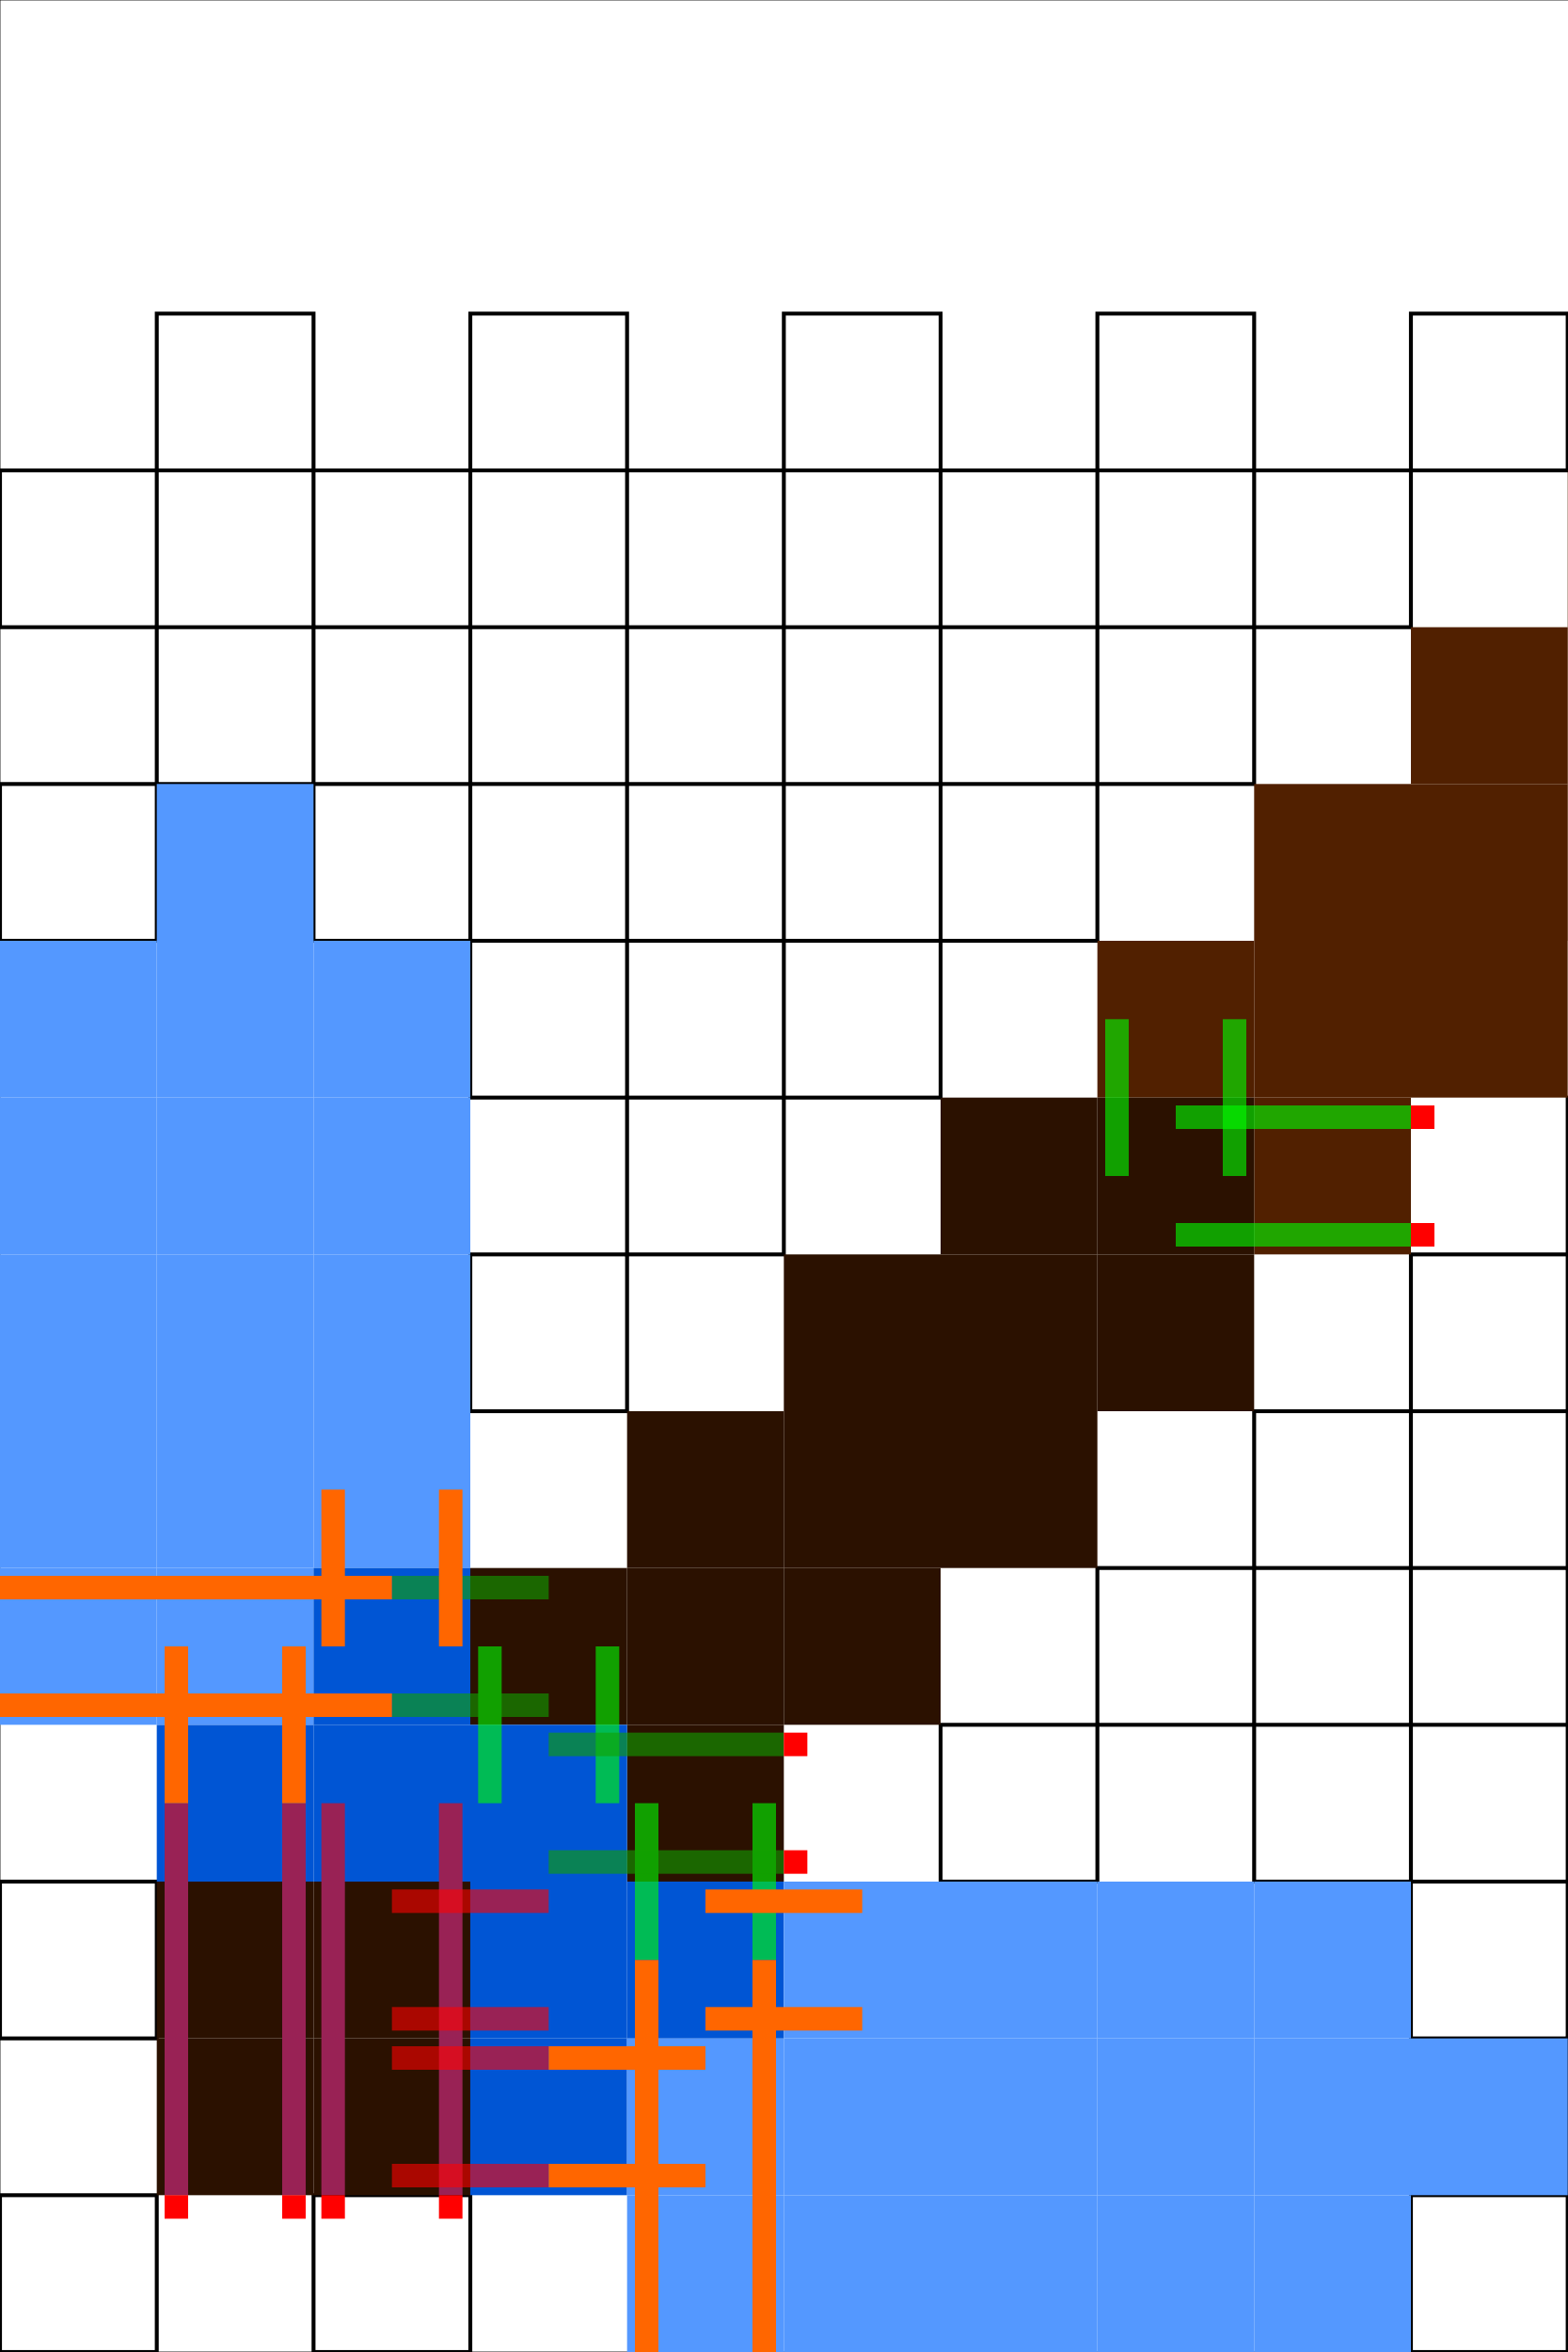
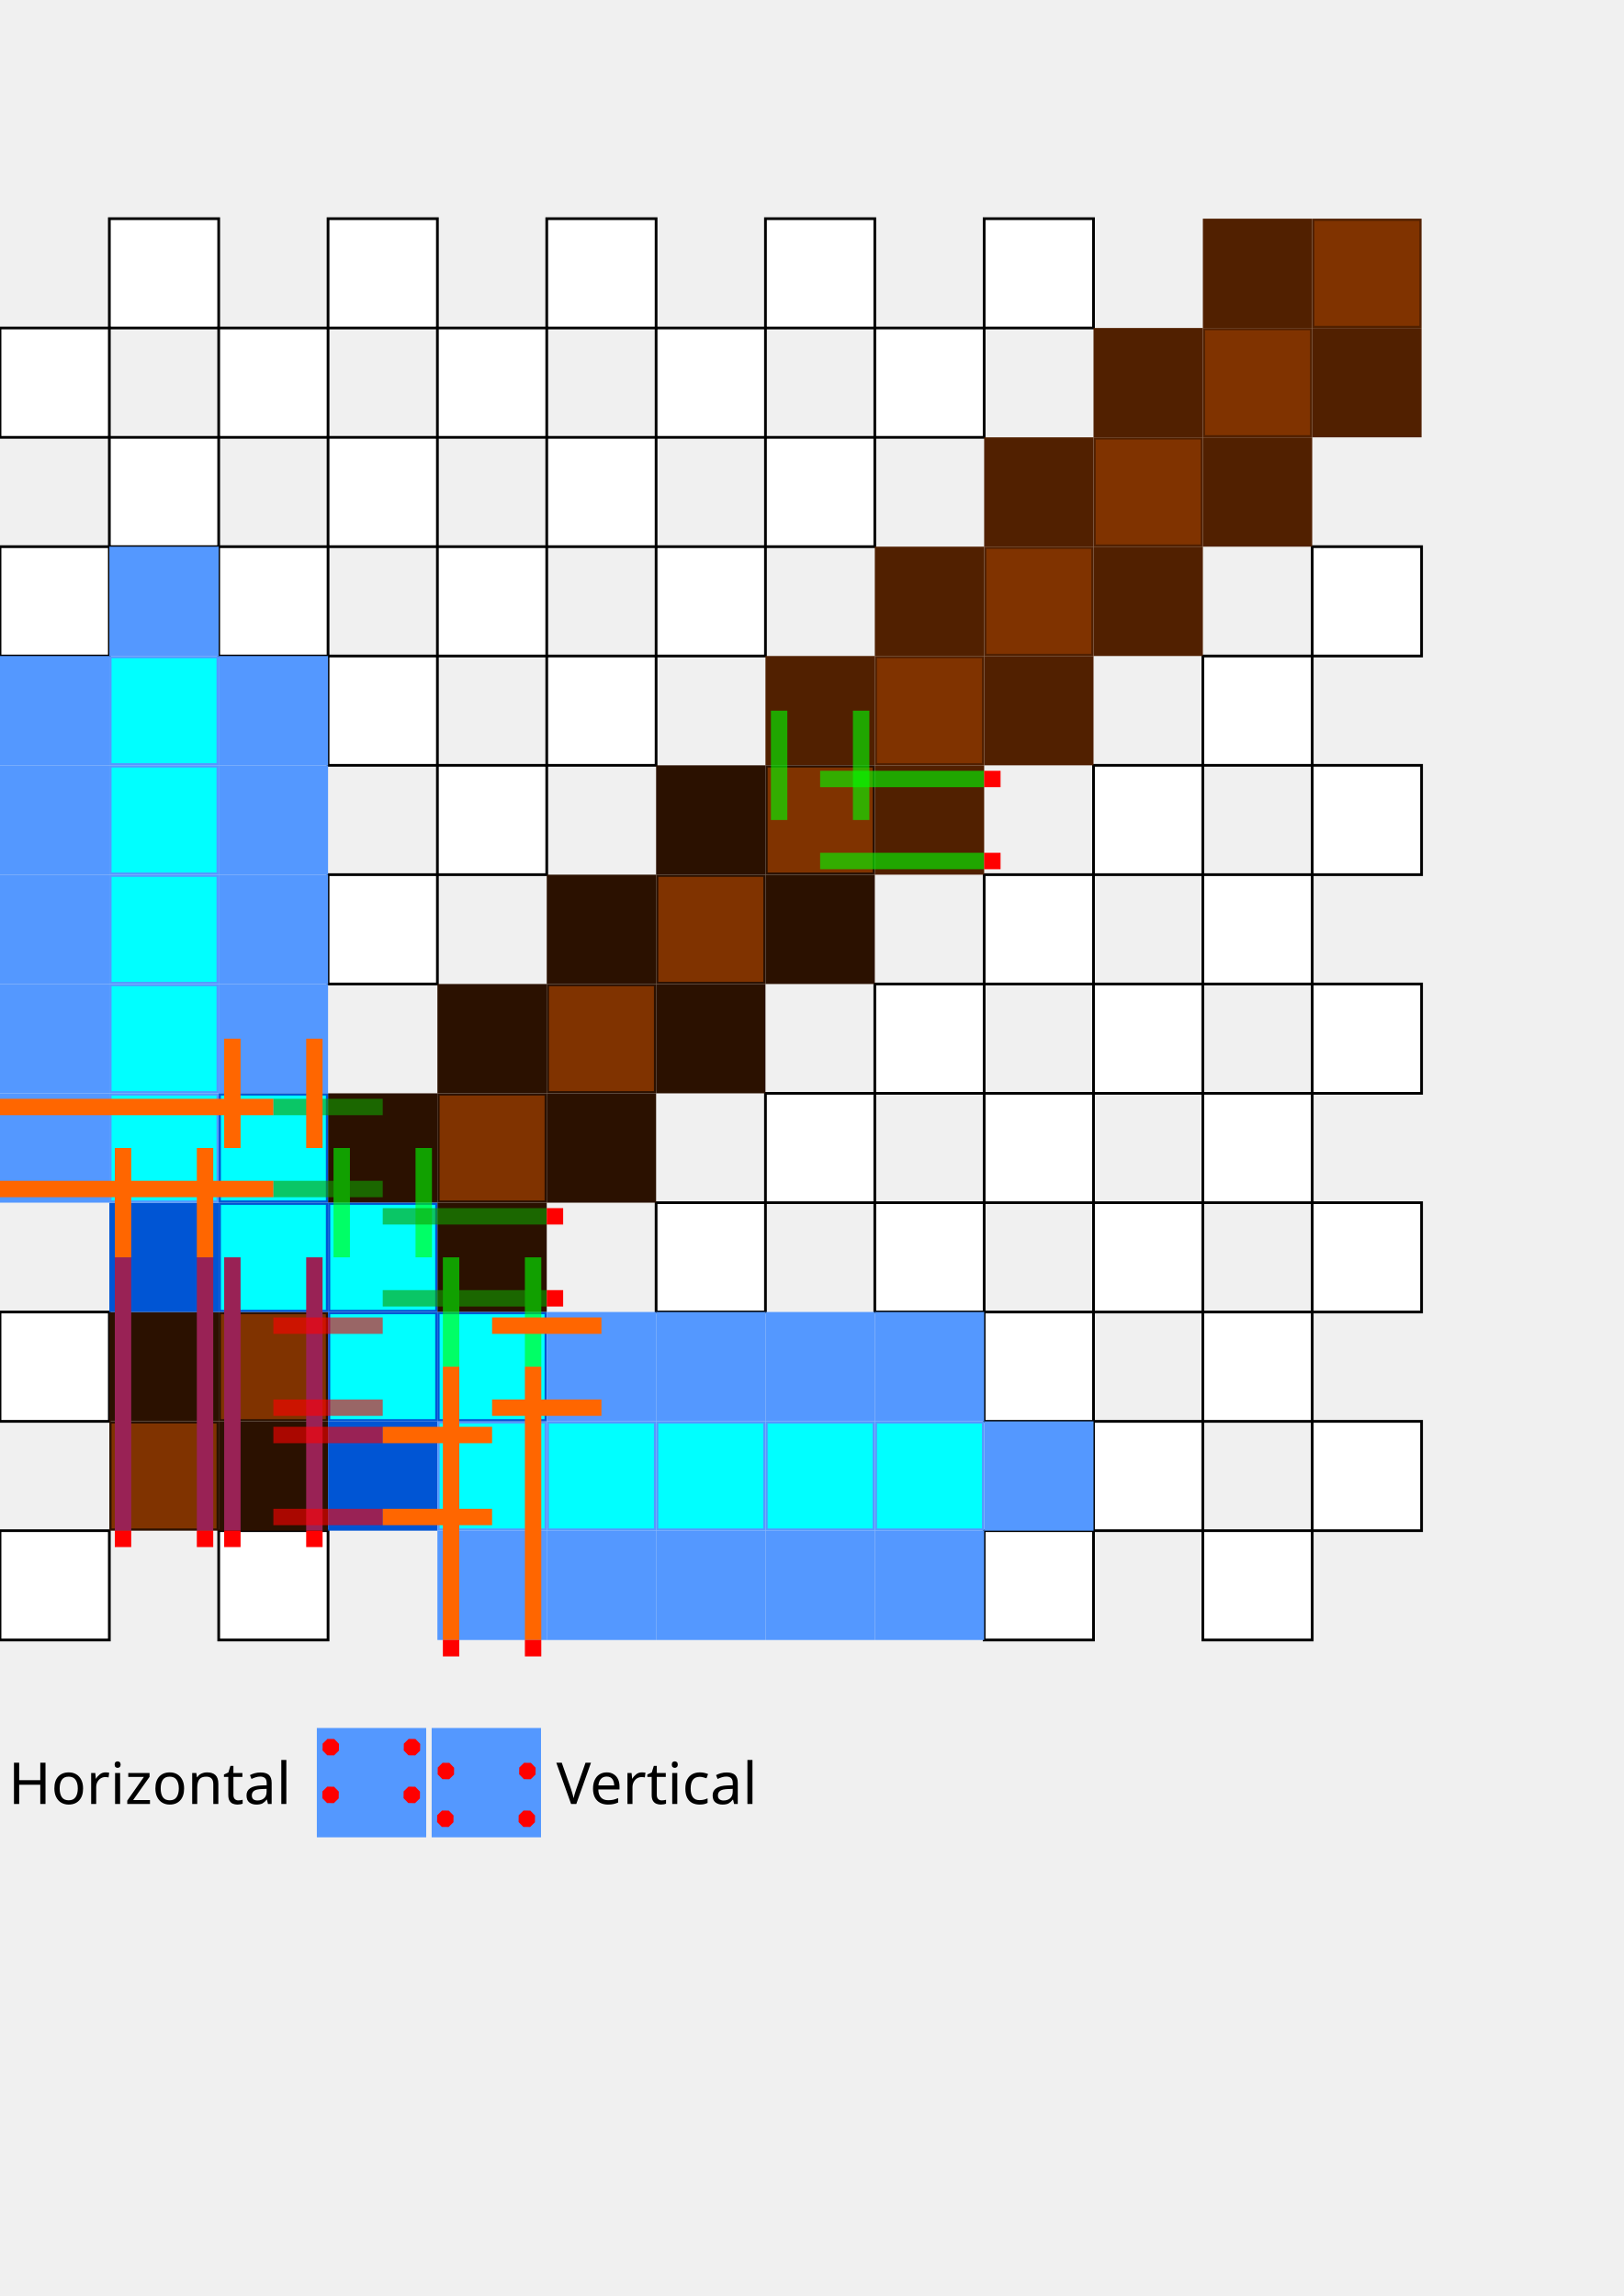
- <svg xmlns="http://www.w3.org/2000/svg" id="svg8" version="1.1" viewBox="0 0 200 300" height="300mm" width="200mm">
+ <svg xmlns="http://www.w3.org/2000/svg" id="svg8" version="1.1" viewBox="0 0 297 420" height="420mm" width="297mm">
  <defs id="defs2" />
  <g id="layer3" style="display:inline">
-     <rect style="display:inline;opacity:1;fill:#ffffff;fill-opacity:1;stroke:#000000;stroke-width:0.1;stroke-miterlimit:4;stroke-dasharray:none;stroke-opacity:1" id="rect5579" width="290" height="300" x="0" y="0" ry="7.7758395e-06" />
    <rect style="display:inline;opacity:1;fill:#ffffff;fill-opacity:1;stroke:#000000;stroke-width:0.5;stroke-linecap:round;stroke-miterlimit:4;stroke-dasharray:none;stroke-opacity:1" id="rect1180" width="20" height="20" x="20" y="40" ry="3.5546593e-06" />
    <rect style="display:inline;opacity:1;fill:#ffffff;fill-opacity:1;stroke:#000000;stroke-width:0.5;stroke-linecap:round;stroke-miterlimit:4;stroke-dasharray:none;stroke-opacity:1" id="rect1186" width="20" height="20" x="-4.2226961e-13" y="60" ry="3.5546593e-06" />
    <rect style="display:inline;opacity:1;fill:#ffffff;fill-opacity:1;stroke:#000000;stroke-width:0.5;stroke-linecap:round;stroke-miterlimit:4;stroke-dasharray:none;stroke-opacity:1" id="rect1190" width="20" height="20" x="40" y="60" ry="3.5546593e-06" />
    <rect style="display:inline;opacity:1;fill:#ffffff;fill-opacity:1;stroke:#000000;stroke-width:0.5;stroke-linecap:round;stroke-miterlimit:4;stroke-dasharray:none;stroke-opacity:1" id="rect1192" width="20" height="20" x="60" y="80" ry="3.5546593e-06" />
    <rect style="display:inline;opacity:1;fill:#ffffff;fill-opacity:1;stroke:#000000;stroke-width:0.5;stroke-linecap:round;stroke-miterlimit:4;stroke-dasharray:none;stroke-opacity:1" id="rect1194" width="20" height="20" x="60" y="40" ry="3.5546593e-06" />
    <rect style="display:inline;opacity:1;fill:#ffffff;fill-opacity:1;stroke:#000000;stroke-width:0.5;stroke-linecap:round;stroke-miterlimit:4;stroke-dasharray:none;stroke-opacity:1" id="rect1200" width="20" height="20" x="60" y="120" ry="3.5546593e-06" />
    <rect style="display:inline;opacity:1;fill:#ffffff;fill-opacity:1;stroke:#000000;stroke-width:0.5;stroke-linecap:round;stroke-miterlimit:4;stroke-dasharray:none;stroke-opacity:1" id="rect1204" width="20" height="20" x="60" y="160" ry="3.5546593e-06" />
    <rect style="display:inline;opacity:1;fill:#ffffff;fill-opacity:1;stroke:#000000;stroke-width:0.5;stroke-linecap:round;stroke-miterlimit:4;stroke-dasharray:none;stroke-opacity:1" id="rect1206" width="20" height="20" x="80" y="140" ry="3.5546593e-06" />
    <rect style="display:inline;opacity:1;fill:#ffffff;fill-opacity:1;stroke:#000000;stroke-width:0.5;stroke-linecap:round;stroke-miterlimit:4;stroke-dasharray:none;stroke-opacity:1" id="rect1208" width="20" height="20" x="100" y="120" ry="3.5546593e-06" />
    <rect style="display:inline;opacity:1;fill:#ffffff;fill-opacity:1;stroke:#000000;stroke-width:0.5;stroke-linecap:round;stroke-miterlimit:4;stroke-dasharray:none;stroke-opacity:1" id="rect1210" width="20" height="20" x="120" y="100" ry="3.5546593e-06" />
    <rect style="display:inline;opacity:1;fill:#ffffff;fill-opacity:1;stroke:#000000;stroke-width:0.5;stroke-linecap:round;stroke-miterlimit:4;stroke-dasharray:none;stroke-opacity:1" id="rect1212" width="20" height="20" x="140" y="80" ry="3.5546593e-06" />
    <rect style="display:inline;opacity:1;fill:#ffffff;fill-opacity:1;stroke:#000000;stroke-width:0.5;stroke-linecap:round;stroke-miterlimit:4;stroke-dasharray:none;stroke-opacity:1" id="rect1214" width="20" height="20" x="160" y="60" ry="3.5546593e-06" />
    <rect style="display:inline;opacity:1;fill:#ffffff;fill-opacity:1;stroke:#000000;stroke-width:0.5;stroke-linecap:round;stroke-miterlimit:4;stroke-dasharray:none;stroke-opacity:1" id="rect1216" width="20" height="20" x="180" y="40" ry="3.5546593e-06" />
    <rect style="display:inline;opacity:1;fill:#ffffff;fill-opacity:1;stroke:#000000;stroke-width:0.5;stroke-linecap:round;stroke-miterlimit:4;stroke-dasharray:none;stroke-opacity:1" id="rect1218" width="20" height="20" x="140" y="40" ry="3.5546593e-06" />
    <rect style="display:inline;opacity:1;fill:#ffffff;fill-opacity:1;stroke:#000000;stroke-width:0.5;stroke-linecap:round;stroke-miterlimit:4;stroke-dasharray:none;stroke-opacity:1" id="rect1220" width="20" height="20" x="120" y="60" ry="3.5546593e-06" />
    <rect style="display:inline;opacity:1;fill:#ffffff;fill-opacity:1;stroke:#000000;stroke-width:0.5;stroke-linecap:round;stroke-miterlimit:4;stroke-dasharray:none;stroke-opacity:1" id="rect1222" width="20" height="20" x="100" y="40" ry="3.5546593e-06" />
    <rect style="display:inline;opacity:1;fill:#ffffff;fill-opacity:1;stroke:#000000;stroke-width:0.5;stroke-linecap:round;stroke-miterlimit:4;stroke-dasharray:none;stroke-opacity:1" id="rect1224" width="20" height="20" x="80" y="60" ry="3.5546593e-06" />
    <rect style="display:inline;opacity:1;fill:#ffffff;fill-opacity:1;stroke:#000000;stroke-width:0.5;stroke-linecap:round;stroke-miterlimit:4;stroke-dasharray:none;stroke-opacity:1" id="rect1226" width="20" height="20" x="20" y="80" ry="3.5546593e-06" />
    <rect style="display:inline;opacity:1;fill:#ffffff;fill-opacity:1;stroke:#000000;stroke-width:0.5;stroke-linecap:round;stroke-miterlimit:4;stroke-dasharray:none;stroke-opacity:1" id="rect1228" width="20" height="20" x="40" y="100" ry="3.5546593e-06" />
    <rect style="display:inline;opacity:1;fill:#ffffff;fill-opacity:1;stroke:#000000;stroke-width:0.5;stroke-linecap:round;stroke-miterlimit:4;stroke-dasharray:none;stroke-opacity:1" id="rect1230" width="20" height="20" x="-7.1054274e-15" y="100" ry="3.5546593e-06" />
    <rect style="display:inline;opacity:1;fill:#ffffff;fill-opacity:1;stroke:#000000;stroke-width:0.5;stroke-linecap:round;stroke-miterlimit:4;stroke-dasharray:none;stroke-opacity:1" id="rect1232" width="20" height="20" x="80" y="100" ry="3.5546593e-06" />
    <rect style="display:inline;opacity:1;fill:#ffffff;fill-opacity:1;stroke:#000000;stroke-width:0.5;stroke-linecap:round;stroke-miterlimit:4;stroke-dasharray:none;stroke-opacity:1" id="rect1234" width="20" height="20" x="100" y="80" ry="3.5546593e-06" />
    <rect style="display:inline;opacity:1;fill:#ffffff;fill-opacity:1;stroke:#000000;stroke-width:0.5;stroke-linecap:round;stroke-miterlimit:4;stroke-dasharray:none;stroke-opacity:1" id="rect1236" width="20" height="20" x="240" y="100" ry="3.5546593e-06" />
    <rect style="display:inline;opacity:1;fill:#ffffff;fill-opacity:1;stroke:#000000;stroke-width:0.5;stroke-linecap:round;stroke-miterlimit:4;stroke-dasharray:none;stroke-opacity:1" id="rect1238" width="20" height="20" x="220" y="120" ry="3.5546593e-06" />
    <rect style="display:inline;opacity:1;fill:#ffffff;fill-opacity:1;stroke:#000000;stroke-width:0.5;stroke-linecap:round;stroke-miterlimit:4;stroke-dasharray:none;stroke-opacity:1" id="rect1240" width="20" height="20" x="200" y="140" ry="3.5546593e-06" />
    <rect style="display:inline;opacity:1;fill:#ffffff;fill-opacity:1;stroke:#000000;stroke-width:0.5;stroke-linecap:round;stroke-miterlimit:4;stroke-dasharray:none;stroke-opacity:1" id="rect1242" width="20" height="20" x="180" y="160" ry="3.5546593e-06" />
    <rect style="display:inline;opacity:1;fill:#ffffff;fill-opacity:1;stroke:#000000;stroke-width:0.5;stroke-linecap:round;stroke-miterlimit:4;stroke-dasharray:none;stroke-opacity:1" id="rect1244" width="20" height="20" x="160" y="180" ry="3.5546593e-06" />
    <rect style="display:inline;opacity:1;fill:#ffffff;fill-opacity:1;stroke:#000000;stroke-width:0.5;stroke-linecap:round;stroke-miterlimit:4;stroke-dasharray:none;stroke-opacity:1" id="rect1246" width="20" height="20" x="140" y="200" ry="3.5546593e-06" />
    <rect style="display:inline;opacity:1;fill:#ffffff;fill-opacity:1;stroke:#000000;stroke-width:0.5;stroke-linecap:round;stroke-miterlimit:4;stroke-dasharray:none;stroke-opacity:1" id="rect1248" width="20" height="20" x="120" y="220" ry="3.5546593e-06" />
    <rect style="display:inline;opacity:1;fill:#ffffff;fill-opacity:1;stroke:#000000;stroke-width:0.5;stroke-linecap:round;stroke-miterlimit:4;stroke-dasharray:none;stroke-opacity:1" id="rect1250" width="20" height="20" x="160" y="220" ry="3.5546593e-06" />
    <rect style="display:inline;opacity:1;fill:#ffffff;fill-opacity:1;stroke:#000000;stroke-width:0.5;stroke-linecap:round;stroke-miterlimit:4;stroke-dasharray:none;stroke-opacity:1" id="rect1252" width="20" height="20" x="180" y="240" ry="3.5546593e-06" />
    <rect style="display:inline;opacity:1;fill:#ffffff;fill-opacity:1;stroke:#000000;stroke-width:0.5;stroke-linecap:round;stroke-miterlimit:4;stroke-dasharray:none;stroke-opacity:1" id="rect1254" width="20" height="20" x="200" y="260" ry="3.5546593e-06" />
    <rect style="display:inline;opacity:1;fill:#ffffff;fill-opacity:1;stroke:#000000;stroke-width:0.5;stroke-linecap:round;stroke-miterlimit:4;stroke-dasharray:none;stroke-opacity:1" id="rect1256" width="20" height="20" x="220" y="280" ry="3.5546593e-06" />
    <rect style="display:inline;opacity:1;fill:#ffffff;fill-opacity:1;stroke:#000000;stroke-width:0.5;stroke-linecap:round;stroke-miterlimit:4;stroke-dasharray:none;stroke-opacity:1" id="rect1258" width="20" height="20" x="180" y="280" ry="3.5546593e-06" />
    <rect style="display:inline;opacity:1;fill:#ffffff;fill-opacity:1;stroke:#000000;stroke-width:0.5;stroke-linecap:round;stroke-miterlimit:4;stroke-dasharray:none;stroke-opacity:1" id="rect1260" width="20" height="20" x="240" y="260" ry="3.5546593e-06" />
    <rect style="display:inline;opacity:1;fill:#ffffff;fill-opacity:1;stroke:#000000;stroke-width:0.5;stroke-linecap:round;stroke-miterlimit:4;stroke-dasharray:none;stroke-opacity:1" id="rect1262" width="20" height="20" x="220" y="240" ry="3.5546593e-06" />
    <rect style="display:inline;opacity:1;fill:#ffffff;fill-opacity:1;stroke:#000000;stroke-width:0.5;stroke-linecap:round;stroke-miterlimit:4;stroke-dasharray:none;stroke-opacity:1" id="rect1264" width="20" height="20" x="200" y="220" ry="3.5546593e-06" />
    <rect style="display:inline;opacity:1;fill:#ffffff;fill-opacity:1;stroke:#000000;stroke-width:0.5;stroke-linecap:round;stroke-miterlimit:4;stroke-dasharray:none;stroke-opacity:1" id="rect1266" width="20" height="20" x="240" y="220" ry="3.5546593e-06" />
    <rect style="display:inline;opacity:1;fill:#ffffff;fill-opacity:1;stroke:#000000;stroke-width:0.5;stroke-linecap:round;stroke-miterlimit:4;stroke-dasharray:none;stroke-opacity:1" id="rect1268" width="20" height="20" x="220" y="200" ry="3.5546593e-06" />
    <rect style="display:inline;opacity:1;fill:#ffffff;fill-opacity:1;stroke:#000000;stroke-width:0.5;stroke-linecap:round;stroke-miterlimit:4;stroke-dasharray:none;stroke-opacity:1" id="rect1270" width="20" height="20" x="180" y="200" ry="3.5546593e-06" />
    <rect style="display:inline;opacity:1;fill:#ffffff;fill-opacity:1;stroke:#000000;stroke-width:0.5;stroke-linecap:round;stroke-miterlimit:4;stroke-dasharray:none;stroke-opacity:1" id="rect1272" width="20" height="20" x="200" y="180" ry="3.5546593e-06" />
    <rect style="display:inline;opacity:1;fill:#ffffff;fill-opacity:1;stroke:#000000;stroke-width:0.5;stroke-linecap:round;stroke-miterlimit:4;stroke-dasharray:none;stroke-opacity:1" id="rect1274" width="20" height="20" x="220" y="160" ry="3.5546593e-06" />
    <rect style="display:inline;opacity:1;fill:#ffffff;fill-opacity:1;stroke:#000000;stroke-width:0.5;stroke-linecap:round;stroke-miterlimit:4;stroke-dasharray:none;stroke-opacity:1" id="rect1276" width="20" height="20" x="240" y="140" ry="3.5546593e-06" />
    <rect style="display:inline;opacity:1;fill:#ffffff;fill-opacity:1;stroke:#000000;stroke-width:0.5;stroke-linecap:round;stroke-miterlimit:4;stroke-dasharray:none;stroke-opacity:1" id="rect1278" width="20" height="20" x="240" y="180" ry="3.5546593e-06" />
    <rect style="display:inline;opacity:1;fill:#ffffff;fill-opacity:1;stroke:#000000;stroke-width:0.5;stroke-linecap:round;stroke-miterlimit:4;stroke-dasharray:none;stroke-opacity:1" id="rect1280" width="20" height="20" x="40" y="280" ry="3.5546593e-06" />
    <rect style="display:inline;opacity:1;fill:#ffffff;fill-opacity:1;stroke:#000000;stroke-width:0.5;stroke-linecap:round;stroke-miterlimit:4;stroke-dasharray:none;stroke-opacity:1" id="rect1282" width="20" height="20" x="0" y="280" ry="3.5546593e-06" />
    <rect style="display:inline;opacity:1;fill:#ffffff;fill-opacity:1;stroke:#000000;stroke-width:0.5;stroke-linecap:round;stroke-miterlimit:4;stroke-dasharray:none;stroke-opacity:1" id="rect1284" width="20" height="20" x="0" y="240" ry="3.5546593e-06" />
  </g>
  <g id="layer4" style="display:inline">
    <rect style="opacity:1;fill:#2b1100;stroke:none;stroke-width:9;stroke-linecap:round" id="rect60" width="20" height="20" x="20" y="260" ry="3.5546593e-06" />
    <rect style="opacity:1;fill:#2b1100;stroke:none;stroke-width:9;stroke-linecap:round" id="rect885" width="20" height="20" x="40" y="260" ry="3.5546593e-06" />
    <rect style="opacity:1;fill:#2b1100;stroke:none;stroke-width:9;stroke-linecap:round" id="rect887" width="20" height="20" x="20" y="240" ry="3.5546593e-06" />
    <rect style="opacity:1;fill:#2b1100;stroke:none;stroke-width:9;stroke-linecap:round" id="rect889" width="20" height="20" x="40" y="240" ry="3.5546593e-06" />
    <rect style="opacity:1;fill:#2b1100;stroke:none;stroke-width:9;stroke-linecap:round" id="rect976" width="20" height="20" x="80" y="220" ry="3.5546593e-06" />
    <rect style="opacity:1;fill:#2b1100;stroke:none;stroke-width:9;stroke-linecap:round" id="rect978" width="20" height="20" x="60" y="200" ry="3.5546593e-06" />
    <rect style="opacity:1;fill:#2b1100;stroke:none;stroke-width:9;stroke-linecap:round" id="rect980" width="20" height="20" x="80" y="180" ry="3.5546593e-06" />
    <rect style="opacity:1;fill:#2b1100;stroke:none;stroke-width:9;stroke-linecap:round" id="rect982" width="20" height="20" x="100" y="160" ry="3.5546593e-06" />
    <rect style="opacity:1;fill:#2b1100;stroke:none;stroke-width:9;stroke-linecap:round" id="rect984" width="20" height="20" x="120" y="140" ry="3.5546593e-06" />
    <rect style="opacity:1;fill:#512000;fill-opacity:1;stroke:none;stroke-width:9;stroke-linecap:round" id="rect986" width="20" height="20" x="140" y="120" ry="3.5546593e-06" />
    <rect style="opacity:1;fill:#512000;fill-opacity:1;stroke:none;stroke-width:9;stroke-linecap:round" id="rect988" width="20" height="20" x="160" y="100" ry="3.5546593e-06" />
    <rect style="opacity:1;fill:#512000;fill-opacity:1;stroke:none;stroke-width:9;stroke-linecap:round" id="rect990" width="20" height="20" x="180" y="80" ry="3.5546593e-06" />
    <rect style="opacity:1;fill:#512000;fill-opacity:1;stroke:none;stroke-width:9;stroke-linecap:round" id="rect992" width="20" height="20" x="200" y="60" ry="3.5546593e-06" />
    <rect style="opacity:1;fill:#512000;fill-opacity:1;stroke:none;stroke-width:9;stroke-linecap:round" id="rect994" width="20" height="20" x="220" y="40" ry="3.5546593e-06" />
    <rect style="opacity:1;fill:#512000;fill-opacity:1;stroke:none;stroke-width:9;stroke-linecap:round" id="rect996" width="20" height="20" x="240" y="60" ry="3.5546593e-06" />
    <rect style="opacity:1;fill:#512000;fill-opacity:1;stroke:none;stroke-width:9;stroke-linecap:round" id="rect998" width="20" height="20" x="240" y="40" ry="3.5546593e-06" />
    <rect style="opacity:1;fill:#512000;fill-opacity:1;stroke:none;stroke-width:9;stroke-linecap:round" id="rect1000" width="20" height="20" x="220" y="80" ry="3.5546593e-06" />
    <rect style="opacity:1;fill:#512000;fill-opacity:1;stroke:none;stroke-width:9;stroke-linecap:round" id="rect1002" width="20" height="20" x="200" y="100" ry="3.5546593e-06" />
    <rect style="opacity:1;fill:#512000;fill-opacity:1;stroke:none;stroke-width:9;stroke-linecap:round" id="rect1004" width="20" height="20" x="180" y="120" ry="3.5546593e-06" />
    <rect style="opacity:1;fill:#512000;fill-opacity:1;stroke:none;stroke-width:9;stroke-linecap:round" id="rect1006" width="20" height="20" x="160" y="140" ry="3.5546593e-06" />
    <rect style="opacity:1;fill:#2b1100;stroke:none;stroke-width:9;stroke-linecap:round" id="rect1008" width="20" height="20" x="140" y="160" ry="3.5546593e-06" />
    <rect style="opacity:1;fill:#2b1100;stroke:none;stroke-width:9;stroke-linecap:round" id="rect1010" width="20" height="20" x="120" y="180" ry="3.5546593e-06" />
    <rect style="opacity:1;fill:#2b1100;stroke:none;stroke-width:9;stroke-linecap:round" id="rect1012" width="20" height="20" x="100" y="200" ry="3.5546593e-06" />
    <rect style="opacity:1;fill:#2b1100;stroke:none;stroke-width:9;stroke-linecap:round" id="rect1014" width="20" height="20" x="80" y="200" ry="3.5546593e-06" />
    <rect style="opacity:1;fill:#2b1100;stroke:none;stroke-width:9;stroke-linecap:round" id="rect1016" width="20" height="20" x="100" y="180" ry="3.5546593e-06" />
    <rect style="opacity:1;fill:#2b1100;stroke:none;stroke-width:9;stroke-linecap:round" id="rect1018" width="20" height="20" x="120" y="160" ry="3.5546593e-06" />
    <rect style="opacity:1;fill:#2b1100;stroke:none;stroke-width:9;stroke-linecap:round" id="rect1020" width="20" height="20" x="140" y="140" ry="3.5546593e-06" />
    <rect style="opacity:1;fill:#512000;fill-opacity:1;stroke:none;stroke-width:9;stroke-linecap:round" id="rect1022" width="20" height="20" x="160" y="120" ry="3.5546593e-06" />
    <rect style="opacity:1;fill:#512000;fill-opacity:1;stroke:none;stroke-width:9;stroke-linecap:round" id="rect1024" width="20" height="20" x="180" y="100" ry="3.5546593e-06" />
    <rect style="opacity:1;fill:#512000;fill-opacity:1;stroke:none;stroke-width:9;stroke-linecap:round" id="rect1026" width="20" height="20" x="200" y="80" ry="3.5546593e-06" />
    <rect style="opacity:1;fill:#512000;fill-opacity:1;stroke:none;stroke-width:9;stroke-linecap:round" id="rect1028" width="20" height="20" x="220" y="60" ry="3.5546593e-06" />
  </g>
-   <g id="layer5" style="display:none">
+   <g id="layer5" style="display:inline">
    <rect style="display:inline;opacity:1;fill:#803300;stroke:none;stroke-width:9;stroke-linecap:round" id="rect1064" width="19.2" height="19.2" x="20.4" y="260.4" ry="3.412473e-06" />
    <rect style="display:inline;opacity:1;fill:#803300;stroke:none;stroke-width:9;stroke-linecap:round" id="rect1066" width="19.2" height="19.2" x="40.4" y="240.4" ry="3.412473e-06" />
    <rect style="display:inline;opacity:1;fill:#803300;stroke:none;stroke-width:9;stroke-linecap:round" id="rect1068" width="19.2" height="19.2" x="80.4" y="200.4" ry="3.412473e-06" />
    <rect style="display:inline;opacity:1;fill:#803300;stroke:none;stroke-width:9;stroke-linecap:round" id="rect1070" width="19.2" height="19.2" x="100.4" y="180.4" ry="3.412473e-06" />
    <rect style="display:inline;opacity:1;fill:#803300;stroke:none;stroke-width:9;stroke-linecap:round" id="rect1072" width="19.2" height="19.2" x="120.4" y="160.4" ry="3.412473e-06" />
    <rect style="display:inline;opacity:1;fill:#803300;stroke:none;stroke-width:9;stroke-linecap:round" id="rect1074" width="19.2" height="19.2" x="140.4" y="140.4" ry="3.412473e-06" />
    <rect style="display:inline;opacity:1;fill:#803300;stroke:none;stroke-width:9;stroke-linecap:round" id="rect1076" width="19.2" height="19.2" x="160.4" y="120.4" ry="3.412473e-06" />
    <rect style="display:inline;opacity:1;fill:#803300;stroke:none;stroke-width:9;stroke-linecap:round" id="rect1078" width="19.2" height="19.2" x="180.4" y="100.4" ry="3.412473e-06" />
    <rect style="display:inline;opacity:1;fill:#803300;stroke:none;stroke-width:9;stroke-linecap:round" id="rect1080" width="19.2" height="19.2" x="200.4" y="80.4" ry="3.412473e-06" />
    <rect style="display:inline;opacity:1;fill:#803300;stroke:none;stroke-width:9;stroke-linecap:round" id="rect1082" width="19.2" height="19.2" x="220.4" y="60.4" ry="3.412473e-06" />
    <rect style="display:inline;opacity:1;fill:#803300;stroke:none;stroke-width:9;stroke-linecap:round" id="rect1084" width="19.2" height="19.2" x="240.4" y="40.4" ry="3.412473e-06" />
  </g>
  <g id="layer1" style="display:inline">
    <rect style="display:inline;opacity:1;fill:#5498ff;fill-opacity:1;stroke:none;stroke-width:9;stroke-linecap:round" id="rect920" width="20" height="20" x="-1.9999904e-07" y="160" ry="3.5546593e-06" />
    <rect style="display:inline;opacity:1;fill:#5498ff;fill-opacity:1;stroke:none;stroke-width:9;stroke-linecap:round" id="rect922" width="20" height="20" x="-4e-07" y="140" ry="3.5546593e-06" />
    <rect style="display:inline;opacity:1;fill:#5498ff;fill-opacity:1;stroke:none;stroke-width:9;stroke-linecap:round" id="rect924" width="20" height="20" x="-6.0000099e-07" y="120" ry="3.5546593e-06" />
    <rect style="display:inline;opacity:1;fill:#5498ff;fill-opacity:1;stroke:none;stroke-width:9;stroke-linecap:round" id="rect926" width="20" height="20" x="20" y="100" ry="3.5546593e-06" />
    <rect style="display:inline;opacity:1;fill:#5498ff;fill-opacity:1;stroke:none;stroke-width:9;stroke-linecap:round" id="rect928" width="20" height="20" x="40" y="120" ry="3.5546593e-06" />
    <rect style="display:inline;opacity:1;fill:#5498ff;fill-opacity:1;stroke:none;stroke-width:9;stroke-linecap:round" id="rect930" width="20" height="20" x="40" y="140" ry="3.5546593e-06" />
    <rect style="display:inline;opacity:1;fill:#5498ff;fill-opacity:1;stroke:none;stroke-width:9;stroke-linecap:round" id="rect932" width="20" height="20" x="40" y="160" ry="3.5546593e-06" />
    <rect style="display:inline;opacity:1;fill:#5498ff;fill-opacity:1;stroke:none;stroke-width:9;stroke-linecap:round" id="rect974" width="20" height="20" x="20" y="120" ry="3.5546593e-06" />
    <rect style="display:inline;opacity:1;fill:#0055d4;fill-opacity:1;stroke:none;stroke-width:9;stroke-linecap:round" id="rect914" width="20" height="20" x="20" y="220" ry="3.5546593e-06" />
    <rect style="display:inline;opacity:1;fill:#5498ff;fill-opacity:1;stroke:none;stroke-width:9;stroke-linecap:round" id="rect916" width="20" height="20" x="-3.5527137e-15" y="200" ry="3.5546593e-06" />
    <rect style="display:inline;opacity:1;fill:#5498ff;fill-opacity:1;stroke:none;stroke-width:9;stroke-linecap:round" id="rect918" width="20" height="20" x="0" y="180" ry="3.5546593e-06" />
    <rect style="display:inline;opacity:1;fill:#5498ff;fill-opacity:1;stroke:none;stroke-width:9;stroke-linecap:round" id="rect934" width="20" height="20" x="40" y="180" ry="3.5546593e-06" />
    <rect style="display:inline;opacity:1;fill:#5498ff;fill-opacity:1;stroke:none;stroke-width:9;stroke-linecap:round" id="rect966" width="20" height="20" x="20" y="200" ry="3.5546593e-06" />
    <rect style="display:inline;opacity:1;fill:#5498ff;fill-opacity:1;stroke:none;stroke-width:9;stroke-linecap:round" id="rect968" width="20" height="20" x="20" y="180" ry="3.5546593e-06" />
    <rect style="display:inline;opacity:1;fill:#5498ff;fill-opacity:1;stroke:none;stroke-width:9;stroke-linecap:round" id="rect970" width="20" height="20" x="20" y="160" ry="3.5546593e-06" />
    <rect style="display:inline;opacity:1;fill:#5498ff;fill-opacity:1;stroke:none;stroke-width:9;stroke-linecap:round" id="rect972" width="20" height="20" x="20" y="140" ry="3.5546593e-06" />
    <rect style="display:inline;opacity:1;fill:#0055d4;fill-opacity:1;stroke:none;stroke-width:9;stroke-linecap:round" id="rect891" width="20" height="20" x="60" y="260" ry="3.5546593e-06" />
    <rect style="display:inline;opacity:1;fill:#0055d4;stroke:none;stroke-width:9;stroke-linecap:round" id="rect936" width="20" height="20" x="40" y="200" ry="3.5546593e-06" />
    <rect style="display:inline;opacity:1;fill:#0055d4;fill-opacity:1;stroke:none;stroke-width:9;stroke-linecap:round" id="rect952" width="20" height="20" x="40" y="220" ry="3.5546593e-06" />
    <rect style="display:inline;opacity:1;fill:#0055d4;fill-opacity:1;stroke:none;stroke-width:9;stroke-linecap:round" id="rect954" width="20" height="20" x="60" y="220" ry="3.5546593e-06" />
    <rect style="display:inline;opacity:1;fill:#5498ff;fill-opacity:1;stroke:none;stroke-width:9;stroke-linecap:round" id="rect956" width="20" height="20" x="80" y="260" ry="3.5546593e-06" />
    <rect style="display:inline;opacity:1;fill:#5498ff;fill-opacity:1;stroke:none;stroke-width:9;stroke-linecap:round" id="rect942" width="20" height="20" x="120" y="240" ry="3.5546593e-06" />
    <rect style="display:inline;opacity:1;fill:#5498ff;fill-opacity:1;stroke:none;stroke-width:9;stroke-linecap:round" id="rect944" width="20" height="20" x="140" y="240" ry="3.5546593e-06" />
    <rect style="display:inline;opacity:1;fill:#5498ff;fill-opacity:1;stroke:none;stroke-width:9;stroke-linecap:round" id="rect946" width="20" height="20" x="160" y="240" ry="3.5546593e-06" />
    <rect style="display:inline;opacity:1;fill:#5498ff;fill-opacity:1;stroke:none;stroke-width:9;stroke-linecap:round" id="rect948" width="20" height="20" x="180" y="260" ry="3.5546593e-06" />
    <rect style="display:inline;opacity:1;fill:#5498ff;fill-opacity:1;stroke:none;stroke-width:9;stroke-linecap:round" id="rect958" width="20" height="20" x="100" y="260" ry="3.5546593e-06" />
    <rect style="display:inline;opacity:1;fill:#5498ff;fill-opacity:1;stroke:none;stroke-width:9;stroke-linecap:round" id="rect960" width="20" height="20" x="120" y="260" ry="3.5546593e-06" />
    <rect style="display:inline;opacity:1;fill:#5498ff;fill-opacity:1;stroke:none;stroke-width:9;stroke-linecap:round" id="rect962" width="20" height="20" x="140" y="260" ry="3.5546593e-06" />
    <rect style="display:inline;opacity:1;fill:#5498ff;fill-opacity:1;stroke:none;stroke-width:9;stroke-linecap:round" id="rect964" width="20" height="20" x="160" y="260" ry="3.5546593e-06" />
    <rect style="display:inline;opacity:1;fill:#0055d4;stroke:none;stroke-width:9;stroke-linecap:round" id="rect938" width="20" height="20" x="80" y="240" ry="3.5546593e-06" />
    <rect style="display:inline;opacity:1;fill:#5498ff;fill-opacity:1;stroke:none;stroke-width:9;stroke-linecap:round" id="rect940" width="20" height="20" x="100" y="240" ry="3.5546593e-06" />
    <rect style="display:inline;opacity:1;fill:#0055d4;fill-opacity:1;stroke:none;stroke-width:9;stroke-linecap:round" id="rect950" width="20" height="20" x="60" y="240" ry="3.5546593e-06" />
    <rect style="display:inline;opacity:1;fill:#5498ff;fill-opacity:1;stroke:none;stroke-width:9;stroke-linecap:round" id="rect904" width="20" height="20" x="80" y="280" ry="3.5546593e-06" />
    <rect style="display:inline;opacity:1;fill:#5498ff;fill-opacity:1;stroke:none;stroke-width:9;stroke-linecap:round" id="rect906" width="20" height="20" x="100" y="280" ry="3.5546593e-06" />
    <rect style="display:inline;opacity:1;fill:#5498ff;fill-opacity:1;stroke:none;stroke-width:9;stroke-linecap:round" id="rect908" width="20" height="20" x="120" y="280" ry="3.5546593e-06" />
    <rect style="display:inline;opacity:1;fill:#5498ff;fill-opacity:1;stroke:none;stroke-width:9;stroke-linecap:round" id="rect910" width="20" height="20" x="140" y="280" ry="3.5546593e-06" />
    <rect style="display:inline;opacity:1;fill:#5498ff;fill-opacity:1;stroke:none;stroke-width:9;stroke-linecap:round" id="rect912" width="20" height="20" x="160" y="280" ry="3.5546593e-06" />
    <rect style="display:inline;opacity:1;fill:#5498ff;fill-opacity:1;stroke:none;stroke-width:9;stroke-linecap:round" id="rect1662" width="20" height="20" x="78.948" y="316.095" ry="3.5546593e-06" />
    <rect style="display:inline;opacity:1;fill:#5498ff;fill-opacity:1;stroke:none;stroke-width:9;stroke-linecap:round" id="rect1664" width="20" height="20" x="57.948" y="316.095" ry="3.5546593e-06" />
    <text xml:space="preserve" style="font-style:normal;font-weight:normal;font-size:10.583px;line-height:1.25;font-family:sans-serif;fill:#000000;fill-opacity:1;stroke:none;stroke-width:0.265" x="101.748" y="329.997" id="text1073">
      <tspan id="tspan1071" x="101.748" y="329.997" style="stroke-width:0.265">Vertical</tspan>
    </text>
    <text xml:space="preserve" style="font-style:normal;font-weight:normal;font-size:10.583px;line-height:1.25;font-family:sans-serif;fill:#000000;fill-opacity:1;stroke:none;stroke-width:0.265" x="1.524" y="329.997" id="text1077">
      <tspan id="tspan1075" x="1.524" y="329.997" style="stroke-width:0.265">Horizontal</tspan>
    </text>
  </g>
-   <g id="layer2" style="display:none">
+   <g id="layer2" style="display:inline">
    <rect style="display:inline;opacity:1;fill:#00ffff;stroke:none;stroke-width:9;stroke-linecap:round" id="rect1030" width="19.2" height="19.2" x="20.4" y="120.4" ry="3.412473e-06" />
    <rect style="display:inline;opacity:1;fill:#00ffff;stroke:none;stroke-width:9;stroke-linecap:round" id="rect1032" width="19.2" height="19.2" x="20.4" y="140.4" ry="3.412473e-06" />
    <rect style="display:inline;opacity:1;fill:#00ffff;stroke:none;stroke-width:9;stroke-linecap:round" id="rect1034" width="19.2" height="19.2" x="20.4" y="160.4" ry="3.412473e-06" />
    <rect style="display:inline;opacity:1;fill:#00ffff;stroke:none;stroke-width:9;stroke-linecap:round" id="rect1036" width="19.2" height="19.2" x="20.4" y="180.4" ry="3.412473e-06" />
    <rect style="display:inline;opacity:1;fill:#00ffff;fill-opacity:1;stroke:none;stroke-width:9;stroke-linecap:round" id="rect1038" width="19.2" height="19.2" x="20.4" y="200.4" ry="3.412473e-06" />
    <rect style="display:inline;opacity:1;fill:#00ffff;stroke:none;stroke-width:9;stroke-linecap:round" id="rect1040" width="19.2" height="19.2" x="40.4" y="200.4" ry="3.412473e-06" />
    <rect style="display:inline;opacity:1;fill:#00ffff;stroke:none;stroke-width:9;stroke-linecap:round" id="rect1042" width="19.2" height="19.2" x="40.4" y="220.4" ry="3.412473e-06" />
    <rect style="display:inline;opacity:1;fill:#00ffff;stroke:none;stroke-width:9;stroke-linecap:round" id="rect1044" width="19.2" height="19.2" x="60.4" y="220.4" ry="3.412473e-06" />
    <rect style="display:inline;opacity:1;fill:#00ffff;stroke:none;stroke-width:9;stroke-linecap:round" id="rect1046" width="19.2" height="19.2" x="60.4" y="240.4" ry="3.412473e-06" />
    <rect style="display:inline;opacity:1;fill:#00ffff;stroke:none;stroke-width:9;stroke-linecap:round" id="rect1048" width="19.2" height="19.2" x="80.4" y="240.4" ry="3.412473e-06" />
    <rect style="display:inline;opacity:1;fill:#00ffff;stroke:none;stroke-width:9;stroke-linecap:round" id="rect1050" width="19.2" height="19.2" x="80.4" y="260.4" ry="3.412473e-06" />
    <rect style="display:inline;opacity:1;fill:#00ffff;stroke:none;stroke-width:9;stroke-linecap:round" id="rect1052" width="19.2" height="19.2" x="100.4" y="260.4" ry="3.412473e-06" />
    <rect style="display:inline;opacity:1;fill:#00ffff;stroke:none;stroke-width:9;stroke-linecap:round" id="rect1054" width="19.2" height="19.2" x="120.4" y="260.4" ry="3.412473e-06" />
    <rect style="display:inline;opacity:1;fill:#00ffff;stroke:none;stroke-width:9;stroke-linecap:round" id="rect1056" width="19.2" height="19.2" x="140.4" y="260.4" ry="3.412473e-06" />
    <rect style="display:inline;opacity:1;fill:#00ffff;stroke:none;stroke-width:9;stroke-linecap:round" id="rect1058" width="19.2" height="19.2" x="160.4" y="260.4" ry="3.412473e-06" />
  </g>
  <g id="layer7" style="display:inline">
    <rect style="display:inline;fill:#00ff00;fill-opacity:0.6;stroke:none;stroke-width:0.5;stroke-linecap:round" id="rect1559" width="20" height="3" x="-250" y="96" ry="5.3319759e-06" transform="rotate(-90)" />
    <rect style="display:inline;fill:#992255;fill-opacity:1;stroke:none;stroke-width:0.5;stroke-linecap:round" id="rect1563" width="50" height="3" x="-280" y="21" ry="5.3319759e-06" transform="rotate(-90)" />
    <rect style="display:inline;fill:#00ff00;fill-opacity:0.6;stroke:none;stroke-width:0.5;stroke-linecap:round" id="rect1567" width="20" height="3" x="-250" y="81" ry="5.3319759e-06" transform="rotate(-90)" />
    <rect style="display:inline;fill:#992255;fill-opacity:1;stroke:none;stroke-width:0.5;stroke-linecap:round" id="rect1579" width="50" height="3" x="-280" y="36" ry="5.3319759e-06" transform="rotate(-90)" />
    <rect style="display:inline;fill:#992255;fill-opacity:1;stroke:none;stroke-width:0.5;stroke-linecap:round" id="rect1581" width="50" height="3" x="-280" y="56" ry="5.3319759e-06" transform="rotate(-90)" />
    <rect style="display:inline;fill:#992255;fill-opacity:1;stroke:none;stroke-width:0.5;stroke-linecap:round" id="rect1585" width="50" height="3" x="-280" y="41" ry="5.3319759e-06" transform="rotate(-90)" />
    <rect style="display:inline;fill:#00ff00;fill-opacity:0.6;stroke:none;stroke-width:0.5;stroke-linecap:round" id="rect1589" width="20" height="3" x="-230" y="76" ry="5.3319759e-06" transform="rotate(-90)" />
    <rect style="display:inline;fill:#00ff00;fill-opacity:0.6;stroke:none;stroke-width:0.5;stroke-linecap:round" id="rect1591" width="20" height="3" x="-230" y="61" ry="5.3319759e-06" transform="rotate(-90)" />
    <rect style="display:inline;opacity:0.6;fill:#11a000;fill-opacity:1;stroke:none;stroke-width:0.5;stroke-linecap:round" id="rect1557" width="30" height="3" x="70" y="221" ry="5.3319759e-06" />
    <rect style="display:inline;opacity:0.6;fill:#ff0000;stroke:none;stroke-width:0.5;stroke-linecap:round" id="rect1561" width="20" height="3" x="50" y="276" ry="5.3319759e-06" />
    <rect style="display:inline;opacity:0.6;fill:#11a000;fill-opacity:1;stroke:none;stroke-width:0.5;stroke-linecap:round" id="rect1565" width="30" height="3" x="70" y="236" ry="5.3319759e-06" />
    <rect style="display:inline;opacity:0.6;fill:#ff0000;stroke:none;stroke-width:0.5;stroke-linecap:round" id="rect1577" width="20" height="3" x="50" y="261" ry="5.3319759e-06" />
    <rect style="display:inline;opacity:0.6;fill:#ff0000;stroke:none;stroke-width:0.5;stroke-linecap:round" id="rect1583" width="20" height="3" x="50" y="241" ry="5.3319759e-06" />
    <rect style="display:inline;opacity:0.6;fill:#ff0000;stroke:none;stroke-width:0.5;stroke-linecap:round" id="rect1587" width="20" height="3" x="50" y="256" ry="5.3319759e-06" />
    <rect style="display:inline;opacity:0.6;fill:#11a000;fill-opacity:1;stroke:none;stroke-width:0.5;stroke-linecap:round" id="rect1593" width="20" height="3" x="50" y="201" ry="5.3319759e-06" />
    <rect style="display:inline;opacity:0.6;fill:#11a000;fill-opacity:1;stroke:none;stroke-width:0.5;stroke-linecap:round" id="rect1595" width="20" height="3" x="50" y="216" ry="5.3319759e-06" />
    <rect style="display:inline;opacity:1;fill:#ff6600;stroke:none;stroke-width:0.5;stroke-linecap:round" id="rect1601" width="50" height="3" x="0" y="201" ry="5.3319759e-06" />
    <rect style="display:inline;opacity:1;fill:#ff6600;stroke:none;stroke-width:0.5;stroke-linecap:round" id="rect1603" width="50" height="3" x="0" y="216" ry="5.3319759e-06" />
    <rect style="display:inline;opacity:1;fill:#ff6600;stroke:none;stroke-width:0.5;stroke-linecap:round" id="rect1609" width="50" height="3" x="250" y="-99" ry="5.3319759e-06" transform="rotate(90)" />
    <rect style="display:inline;opacity:1;fill:#ff6600;stroke:none;stroke-width:0.5;stroke-linecap:round" id="rect1611" width="50" height="3" x="250" y="-84" ry="5.3319759e-06" transform="rotate(90)" />
    <path style="opacity:1;fill:#ff0000;fill-opacity:1;stroke:none;stroke-width:0.664;stroke-linecap:round;stroke-miterlimit:4;stroke-dasharray:none;stroke-opacity:1" id="path1672" d="M 68,309 63.879,308.95 61,306 61.05,301.879 64,299 68.121,299.05 71,302 l -0.05,4.121 z" transform="matrix(0.3009074,0,0,0.3015153,61.58395,241.0378)" />
    <path style="opacity:1;fill:#ff0000;fill-opacity:1;stroke:none;stroke-width:0.664;stroke-linecap:round;stroke-miterlimit:4;stroke-dasharray:none;stroke-opacity:1" id="path1676" d="M 68,309 63.879,308.95 61,306 61.05,301.879 64,299 68.121,299.05 71,302 l -0.05,4.121 z" transform="matrix(0.3009074,0,0,0.3015153,61.6903,232.3075)" />
    <path style="opacity:1;fill:#ff0000;fill-opacity:1;stroke:none;stroke-width:0.664;stroke-linecap:round;stroke-miterlimit:4;stroke-dasharray:none;stroke-opacity:1" id="path1678" d="M 68,309 63.879,308.95 61,306 61.05,301.879 64,299 68.121,299.05 71,302 l -0.05,4.121 z" transform="matrix(0.3009074,0,0,0.3015153,55.48667,227.9424)" />
    <path style="opacity:1;fill:#ff0000;fill-opacity:1;stroke:none;stroke-width:0.664;stroke-linecap:round;stroke-miterlimit:4;stroke-dasharray:none;stroke-opacity:1" id="path1682" d="M 68,309 63.879,308.95 61,306 61.05,301.879 64,299 68.121,299.05 71,302 l -0.05,4.121 z" transform="matrix(0.3009074,0,0,0.3015153,55.45016,236.6727)" />
    <path style="opacity:1;fill:#ff0000;fill-opacity:1;stroke:none;stroke-width:0.664;stroke-linecap:round;stroke-miterlimit:4;stroke-dasharray:none;stroke-opacity:1" id="path1686" d="M 68,309 63.879,308.95 61,306 61.05,301.879 64,299 68.121,299.05 71,302 l -0.05,4.121 z" transform="matrix(0.3009074,0,0,0.3015153,40.63558,227.9424)" />
    <path style="opacity:1;fill:#ff0000;fill-opacity:1;stroke:none;stroke-width:0.664;stroke-linecap:round;stroke-miterlimit:4;stroke-dasharray:none;stroke-opacity:1" id="path1690" d="M 68,309 63.879,308.95 61,306 61.05,301.879 64,299 68.121,299.05 71,302 l -0.05,4.121 z" transform="matrix(0.3009074,0,0,0.3015153,40.59907,236.6727)" />
    <path style="opacity:1;fill:#ff0000;fill-opacity:1;stroke:none;stroke-width:0.664;stroke-linecap:round;stroke-miterlimit:4;stroke-dasharray:none;stroke-opacity:1" id="path1696" d="M 68,309 63.879,308.95 61,306 61.05,301.879 64,299 68.121,299.05 71,302 l -0.05,4.121 z" transform="matrix(0.3009074,0,0,0.3015153,76.49272,241.0378)" />
    <path style="opacity:1;fill:#ff0000;fill-opacity:1;stroke:none;stroke-width:0.664;stroke-linecap:round;stroke-miterlimit:4;stroke-dasharray:none;stroke-opacity:1" id="path1700" d="M 68,309 63.879,308.95 61,306 61.05,301.879 64,299 68.121,299.05 71,302 l -0.05,4.121 z" transform="matrix(0.3009074,0,0,0.3015153,76.59907,232.3075)" />
    <rect style="display:inline;fill:#00ff00;fill-opacity:0.6;stroke:none;stroke-width:0.5;stroke-linecap:round" id="rect1702" width="30" height="3" x="-180" y="-144" ry="5.3319759e-06" transform="scale(-1)" />
    <rect style="display:inline;fill:#00ff00;fill-opacity:0.6;stroke:none;stroke-width:0.5;stroke-linecap:round" id="rect1704" width="30" height="3" x="-180" y="-159" ry="5.3319759e-06" transform="scale(-1)" />
    <rect style="display:inline;fill:#00ff00;fill-opacity:0.6;stroke:none;stroke-width:0.5;stroke-linecap:round" id="rect1706" width="20" height="3" x="130" y="-144" ry="5.3319759e-06" transform="rotate(90)" />
    <rect style="display:inline;fill:#00ff00;fill-opacity:0.6;stroke:none;stroke-width:0.5;stroke-linecap:round" id="rect1708" width="20" height="3" x="130" y="-159" ry="5.3319759e-06" transform="rotate(90)" />
    <rect style="display:inline;opacity:1;fill:#ff6600;stroke:none;stroke-width:0.5;stroke-linecap:round" id="rect1710" width="20" height="3" x="190" y="-59" ry="5.3319759e-06" transform="rotate(90)" />
    <rect style="display:inline;opacity:1;fill:#ff6600;stroke:none;stroke-width:0.5;stroke-linecap:round" id="rect1712" width="20" height="3" x="190" y="-44" ry="5.3319759e-06" transform="rotate(90)" />
    <rect style="display:inline;opacity:1;fill:#ff6600;stroke:none;stroke-width:0.5;stroke-linecap:round" id="rect1714" width="20" height="3" x="-110" y="-259" ry="5.3319759e-06" transform="scale(-1)" />
    <rect style="display:inline;opacity:1;fill:#ff6600;stroke:none;stroke-width:0.5;stroke-linecap:round" id="rect1716" width="20" height="3" x="-110" y="-244" ry="5.3319759e-06" transform="scale(-1)" />
    <rect style="display:inline;opacity:1;fill:#ff6600;stroke:none;stroke-width:0.5;stroke-linecap:round" id="rect1718" width="20" height="3" x="210" y="-39" ry="5.3319759e-06" transform="rotate(90)" />
    <rect style="display:inline;opacity:1;fill:#ff6600;stroke:none;stroke-width:0.5;stroke-linecap:round" id="rect1720" width="20" height="3" x="210" y="-24" ry="5.3319759e-06" transform="rotate(90)" />
    <rect style="display:inline;opacity:1;fill:#ff6600;stroke:none;stroke-width:0.5;stroke-linecap:round" id="rect1722" width="20" height="3" x="-90" y="-279" ry="5.3319759e-06" transform="scale(-1)" />
    <rect style="display:inline;opacity:1;fill:#ff6600;stroke:none;stroke-width:0.5;stroke-linecap:round" id="rect1724" width="20" height="3" x="-90" y="-264" ry="5.3319759e-06" transform="scale(-1)" />
    <rect style="display:inline;fill:#ff0000;fill-opacity:1;stroke:none;stroke-width:0.5;stroke-linecap:round" id="rect1047" width="3" height="3" x="-183" y="-144" ry="5.3319759e-06" transform="scale(-1)" />
    <rect style="display:inline;fill:#ff0000;fill-opacity:1;stroke:none;stroke-width:0.5;stroke-linecap:round" id="rect1049" width="3" height="3" x="-183" y="-159" ry="5.3319759e-06" transform="scale(-1)" />
    <rect style="display:inline;opacity:1;fill:#ff0000;fill-opacity:1;stroke:none;stroke-width:0.5;stroke-linecap:round" id="rect1051" width="3" height="3" x="-103" y="-224" ry="5.3319759e-06" transform="scale(-1)" />
    <rect style="display:inline;opacity:1;fill:#ff0000;fill-opacity:1;stroke:none;stroke-width:0.5;stroke-linecap:round" id="rect1053" width="3" height="3" x="-103" y="-239" ry="5.3319759e-06" transform="scale(-1)" />
    <rect style="display:inline;opacity:1;fill:#ff0000;fill-opacity:1;stroke:none;stroke-width:0.5;stroke-linecap:round" id="rect1055" width="3" height="3" x="0" y="-204" ry="5.3319759e-06" transform="scale(-1)" />
    <rect style="display:inline;opacity:1;fill:#ff0000;fill-opacity:1;stroke:none;stroke-width:0.5;stroke-linecap:round" id="rect1057" width="3" height="3" x="0" y="-219" ry="5.3319759e-06" transform="scale(-1)" />
    <rect style="display:inline;opacity:1;fill:#ff0000;fill-opacity:1;stroke:none;stroke-width:0.5;stroke-linecap:round" id="rect1059" width="3" height="3" x="280" y="-24" ry="5.3319759e-06" transform="rotate(90)" />
    <rect style="display:inline;opacity:1;fill:#ff0000;fill-opacity:1;stroke:none;stroke-width:0.5;stroke-linecap:round" id="rect1061" width="3" height="3" x="280" y="-39" ry="5.3319759e-06" transform="rotate(90)" />
    <rect style="display:inline;opacity:1;fill:#ff0000;fill-opacity:1;stroke:none;stroke-width:0.5;stroke-linecap:round" id="rect1063" width="3" height="3" x="280" y="-44" ry="5.3319759e-06" transform="rotate(90)" />
    <rect style="display:inline;opacity:1;fill:#ff0000;fill-opacity:1;stroke:none;stroke-width:0.5;stroke-linecap:round" id="rect1065" width="3" height="3" x="280" y="-59" ry="5.3319759e-06" transform="rotate(90)" />
    <rect style="display:inline;opacity:1;fill:#ff0000;fill-opacity:1;stroke:none;stroke-width:0.5;stroke-linecap:round" id="rect1067" width="3" height="3" x="300" y="-84" ry="5.3319759e-06" transform="rotate(90)" />
    <rect style="display:inline;opacity:1;fill:#ff0000;fill-opacity:1;stroke:none;stroke-width:0.5;stroke-linecap:round" id="rect1069" width="3" height="3" x="300" y="-99" ry="5.3319759e-06" transform="rotate(90)" />
  </g>
</svg>
